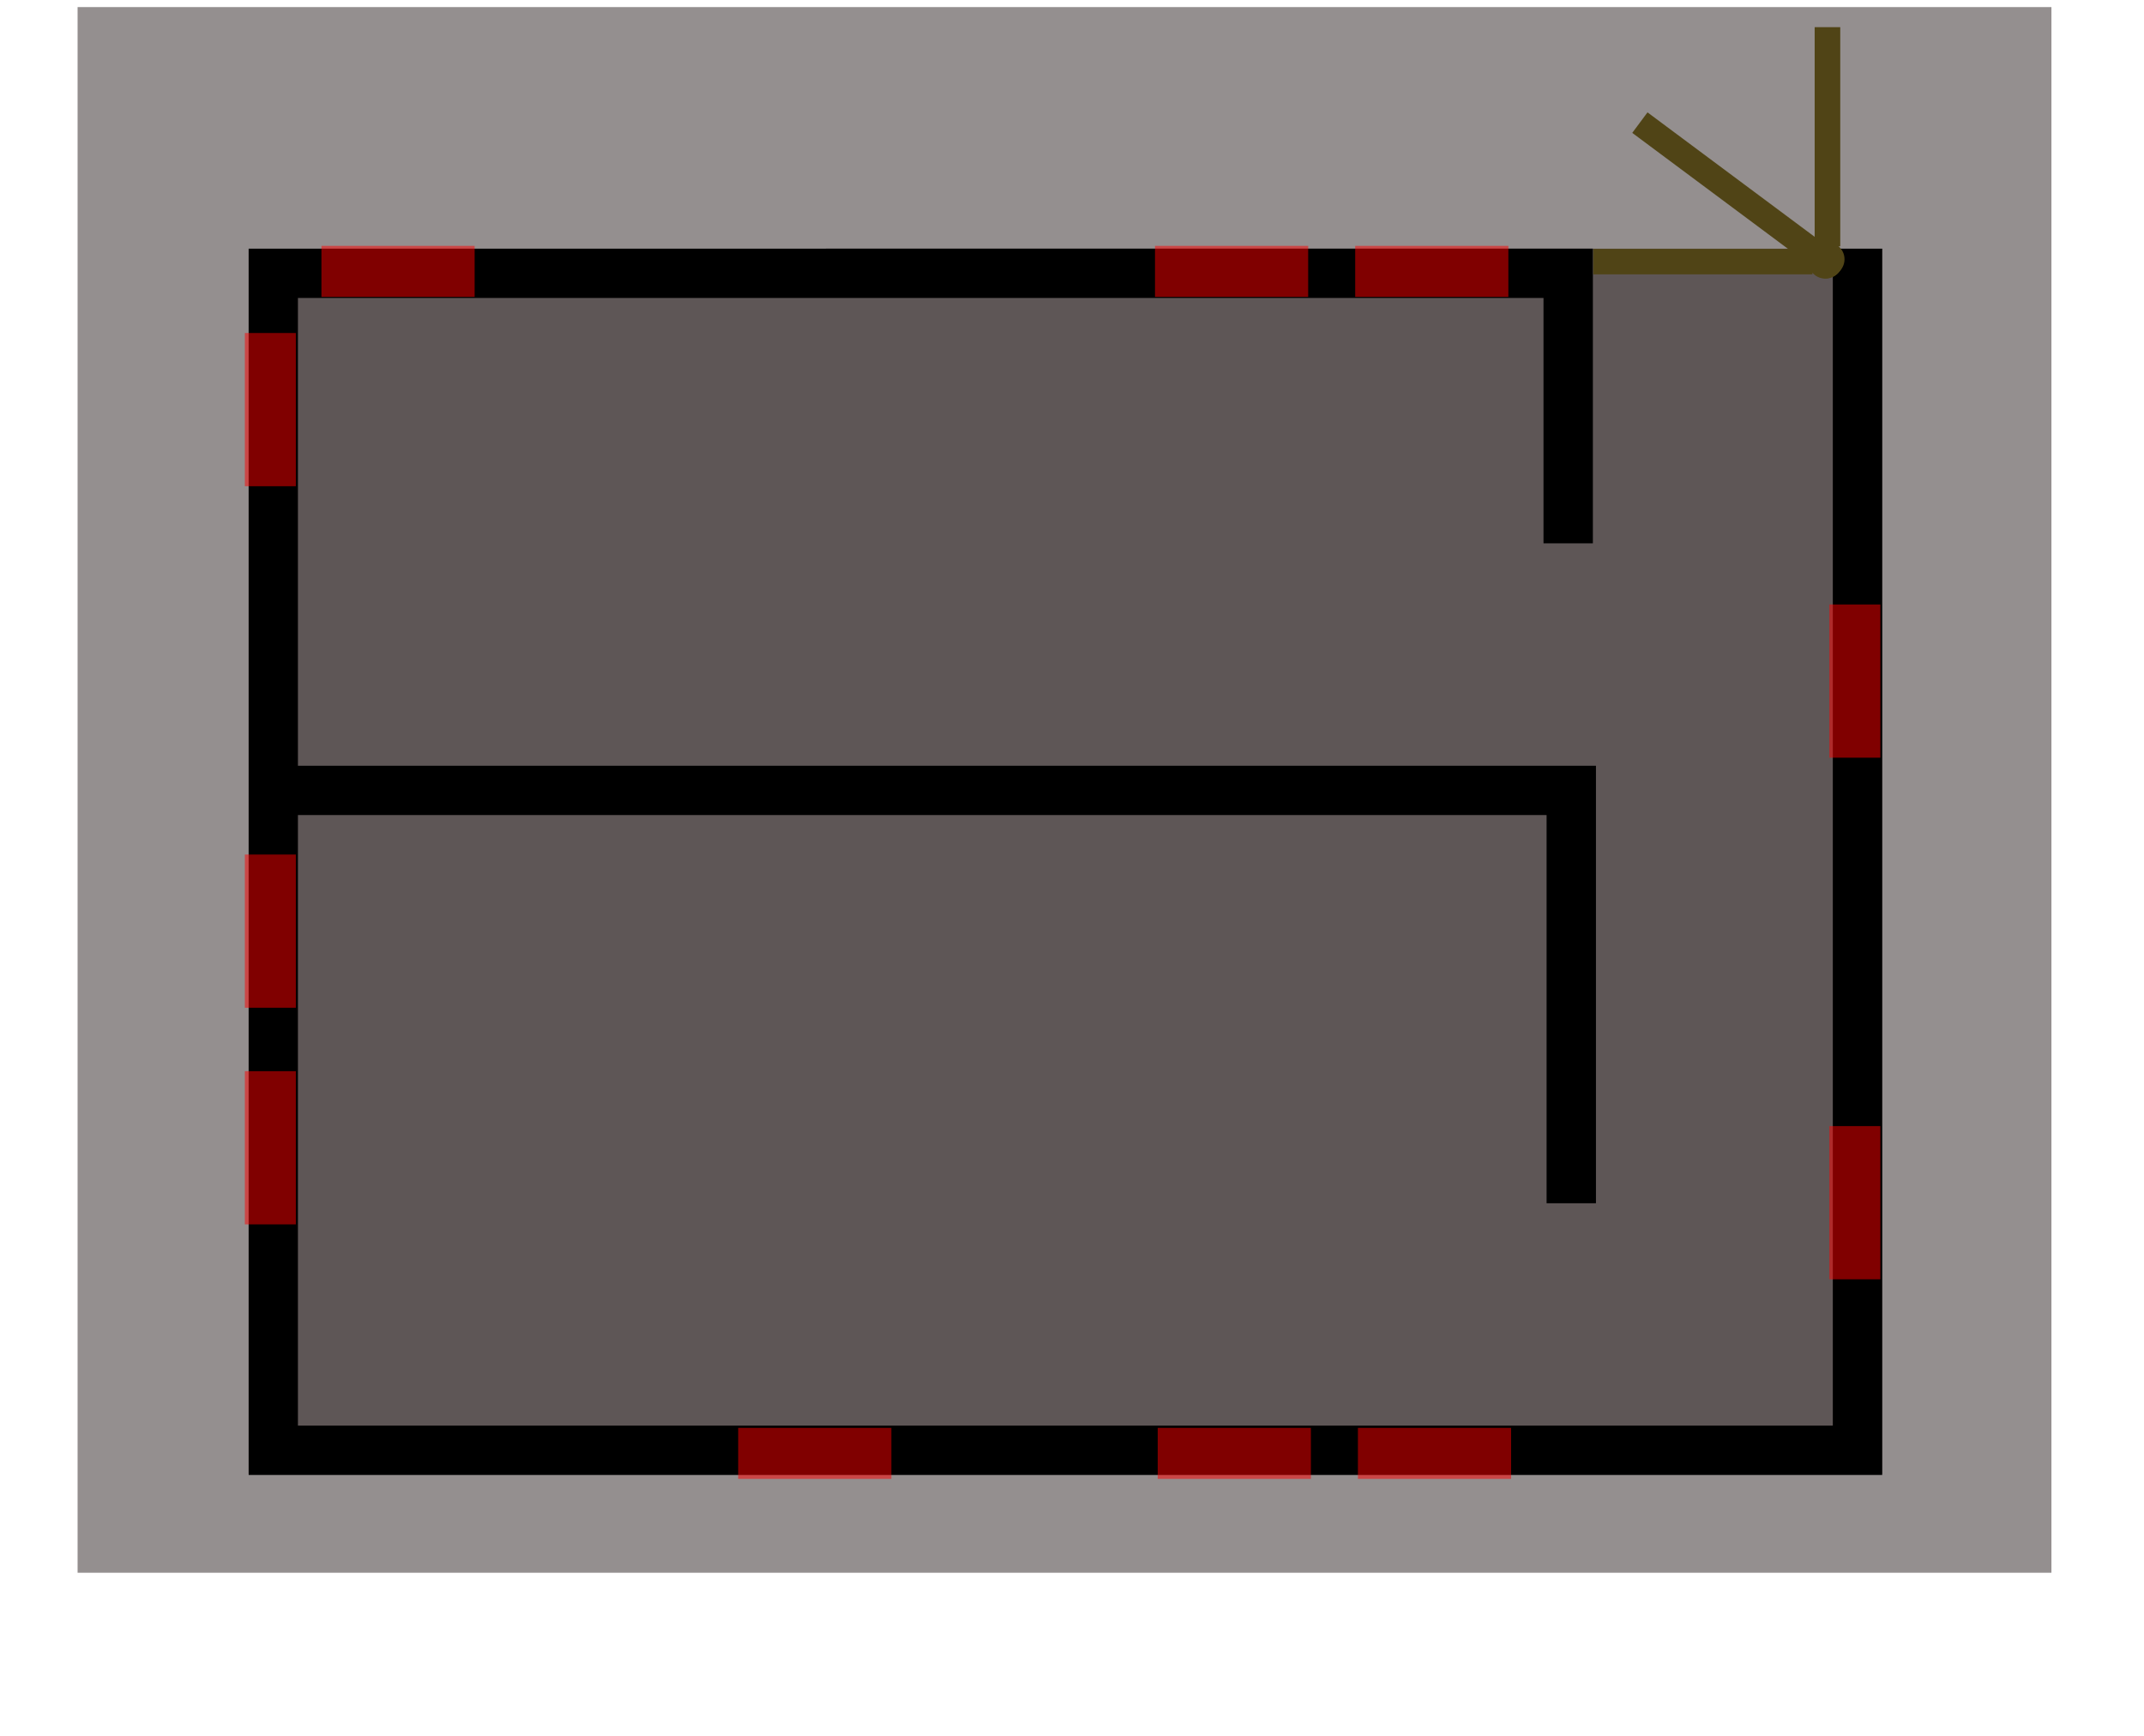
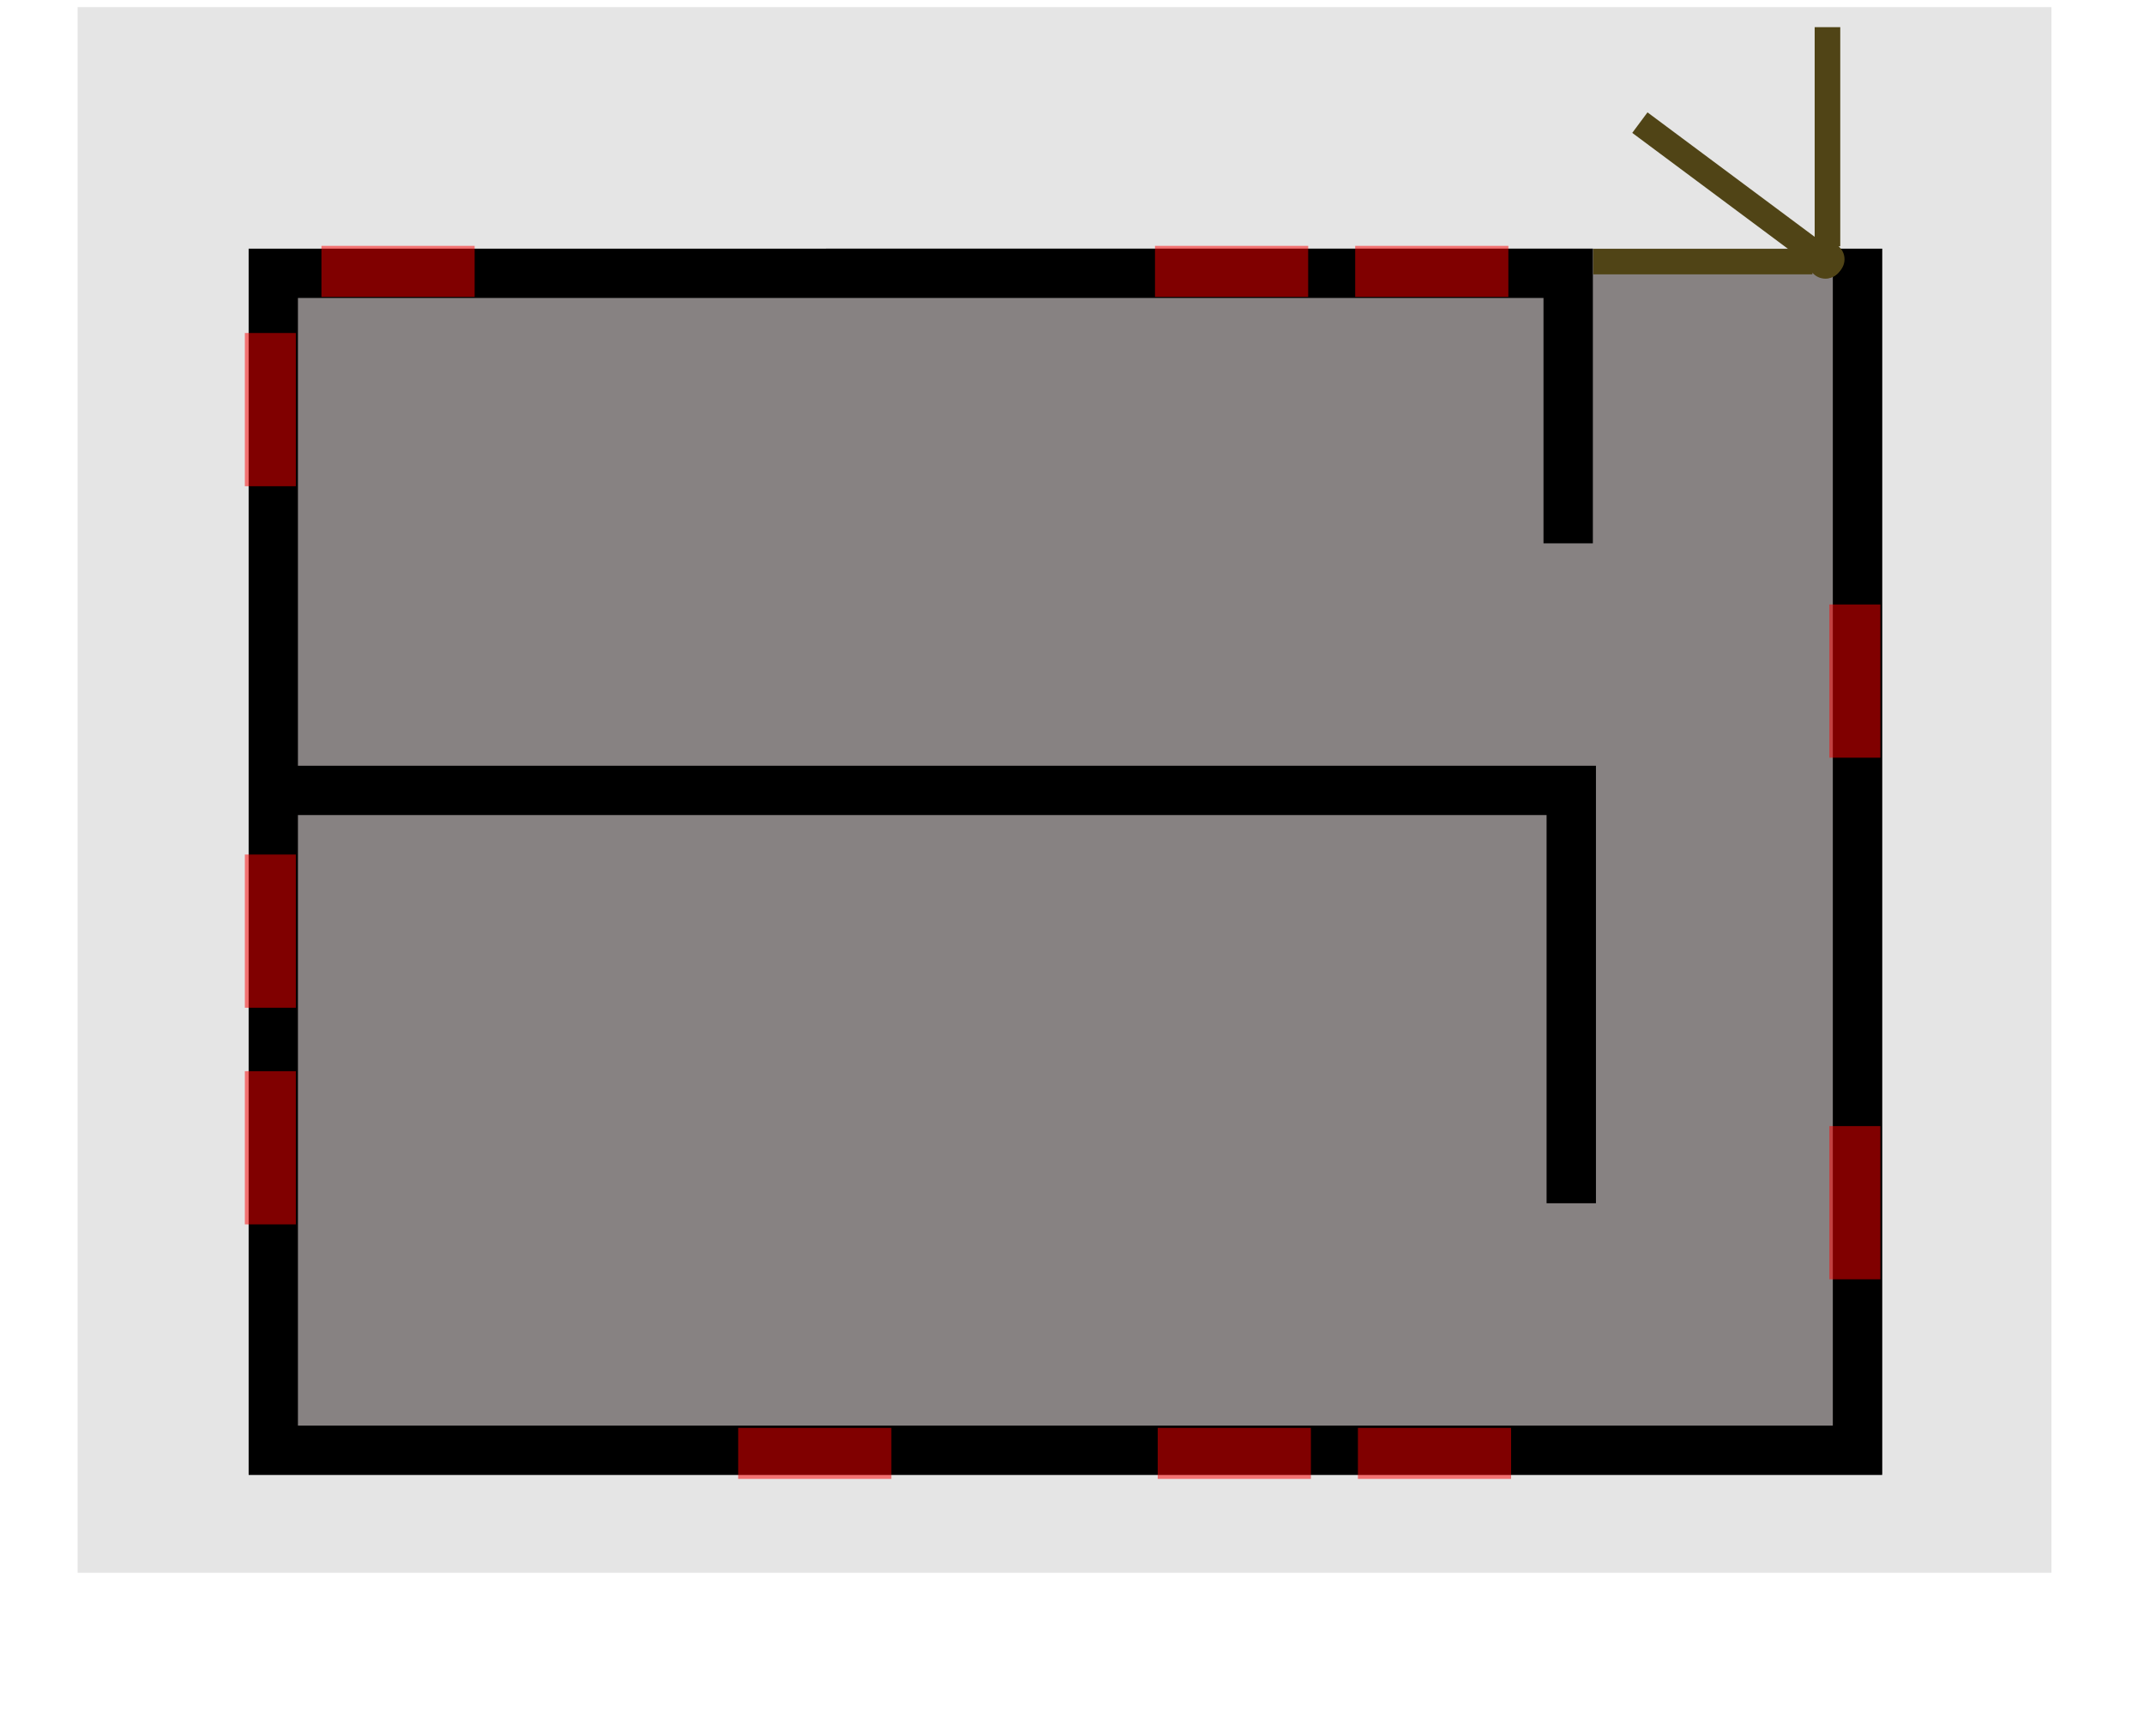
<svg xmlns="http://www.w3.org/2000/svg" width="1260" height="1020" viewBox="0 0 23.625 19.125" fill="none" version="1.1" id="svg1">
  <defs id="defs1" />
  <g id="layer6">
    <g id="layer1">
-       <rect style="fill:#281d1d;fill-opacity:0.493;stroke:none;stroke-width:0.093" id="rect13" width="21.75" height="17.25" x="0.855" y="0.078" />
+       <rect style="fill:#cccccc;fill-opacity:0.493;stroke:none;stroke-width:0.093" id="rect13" width="21.75" height="17.25" x="0.855" y="0.078" />
    </g>
    <g id="layer3">
      <rect style="fill:#281d1d;fill-opacity:0.493;stroke:none;stroke-width:0.075" id="rect1" width="18" height="13.5" x="2.74" y="2.74" />
    </g>
    <g id="layer2">
      <path id="rect3" style="fill:#000000;stroke-width:0.028" d="m 2.74,2.74 v 0.544 12.423 0.533 0.011 H 20.74 V 16.24 15.707 2.74 H 20.196 V 15.707 H 3.283 V 8.98 H 17.042 V 13.257 h 0.544 V 8.437 H 17.552 3.283 V 3.283 H 17.008 v 2.703 h 0.544 v -3.247 h -0.005 z" />
    </g>
    <g id="layer4">
      <rect style="fill:#ff0000;fill-opacity:0.5;stroke:none;stroke-width:0.073" id="rect3-5" width="0.562" height="1.688" x="20.158" y="6.66" />
      <rect style="fill:#ff0000;fill-opacity:0.5;stroke:none;stroke-width:0.073" id="rect4" width="0.562" height="1.688" x="20.158" y="12.407" />
      <rect style="fill:#ff0000;fill-opacity:0.5;stroke:none;stroke-width:0.073" id="rect5" width="0.562" height="1.688" x="2.698" y="9.415" />
      <rect style="fill:#ff0000;fill-opacity:0.5;stroke:none;stroke-width:0.073" id="rect6" width="0.562" height="1.688" x="2.698" y="3.669" />
      <rect style="fill:#ff0000;fill-opacity:0.5;stroke:none;stroke-width:0.073" id="rect7" width="0.562" height="1.688" x="2.709" y="-5.23" transform="rotate(90)" />
      <rect style="fill:#ff0000;fill-opacity:0.5;stroke:none;stroke-width:0.073" id="rect2" width="0.562" height="1.688" x="2.698" y="11.802" />
      <rect style="fill:#ff0000;fill-opacity:0.5;stroke:none;stroke-width:0.073" id="rect8" width="0.562" height="1.688" x="2.709" y="-16.621" transform="rotate(90)" />
      <rect style="fill:#ff0000;fill-opacity:0.5;stroke:none;stroke-width:0.073" id="rect9" width="0.562" height="1.688" x="2.709" y="-14.415" transform="rotate(90)" />
      <rect style="fill:#ff0000;fill-opacity:0.5;stroke:none;stroke-width:0.073" id="rect10" width="0.562" height="1.688" x="15.732" y="-16.651" transform="rotate(90)" />
      <rect style="fill:#ff0000;fill-opacity:0.5;stroke:none;stroke-width:0.073" id="rect11" width="0.562" height="1.688" x="15.732" y="-14.445" transform="rotate(90)" />
      <rect style="fill:#ff0000;fill-opacity:0.5;stroke:none;stroke-width:0.073" id="rect12" width="0.562" height="1.688" x="15.732" y="-9.822" transform="rotate(90)" />
    </g>
    <g id="layer5">
      <path id="rect6-1" style="display:inline;fill:#504416;fill-opacity:1;stroke:none;stroke-width:0.059" d="m 20.113,2.695 c -0.055,7.8e-6 -0.106,0.024 -0.142,0.065 v -0.018 h -2.415 v 0.281 h 2.415 v -0.018 c 0.036,0.041 0.087,0.065 0.142,0.065 0.104,0 0.188,-0.084 0.188,-0.188 0,-0.104 -0.084,-0.188 -0.188,-0.188 z" />
      <path id="path12" style="display:inline;fill:#504416;fill-opacity:1;stroke:none;stroke-width:0.059" d="m 20.325,2.856 c -8e-6,-0.055 -0.024,-0.106 -0.065,-0.142 h 0.018 V 0.299 H 19.996 V 2.714 h 0.018 c -0.041,0.036 -0.065,0.087 -0.065,0.142 0,0.104 0.084,0.188 0.188,0.188 0.104,0 0.188,-0.084 0.188,-0.188 z" />
      <path id="path13" style="display:inline;fill:#504416;fill-opacity:1;stroke:none;stroke-width:0.059" d="m 20.233,2.728 c -0.044,-0.033 -0.1,-0.044 -0.153,-0.033 l 0.011,-0.015 -1.937,-1.442 -0.168,0.226 1.937,1.442 0.011,-0.015 c 0.004,0.054 0.031,0.104 0.075,0.137 0.083,0.062 0.201,0.045 0.262,-0.038 0.062,-0.083 0.045,-0.201 -0.038,-0.262 z" />
    </g>
  </g>
</svg>
